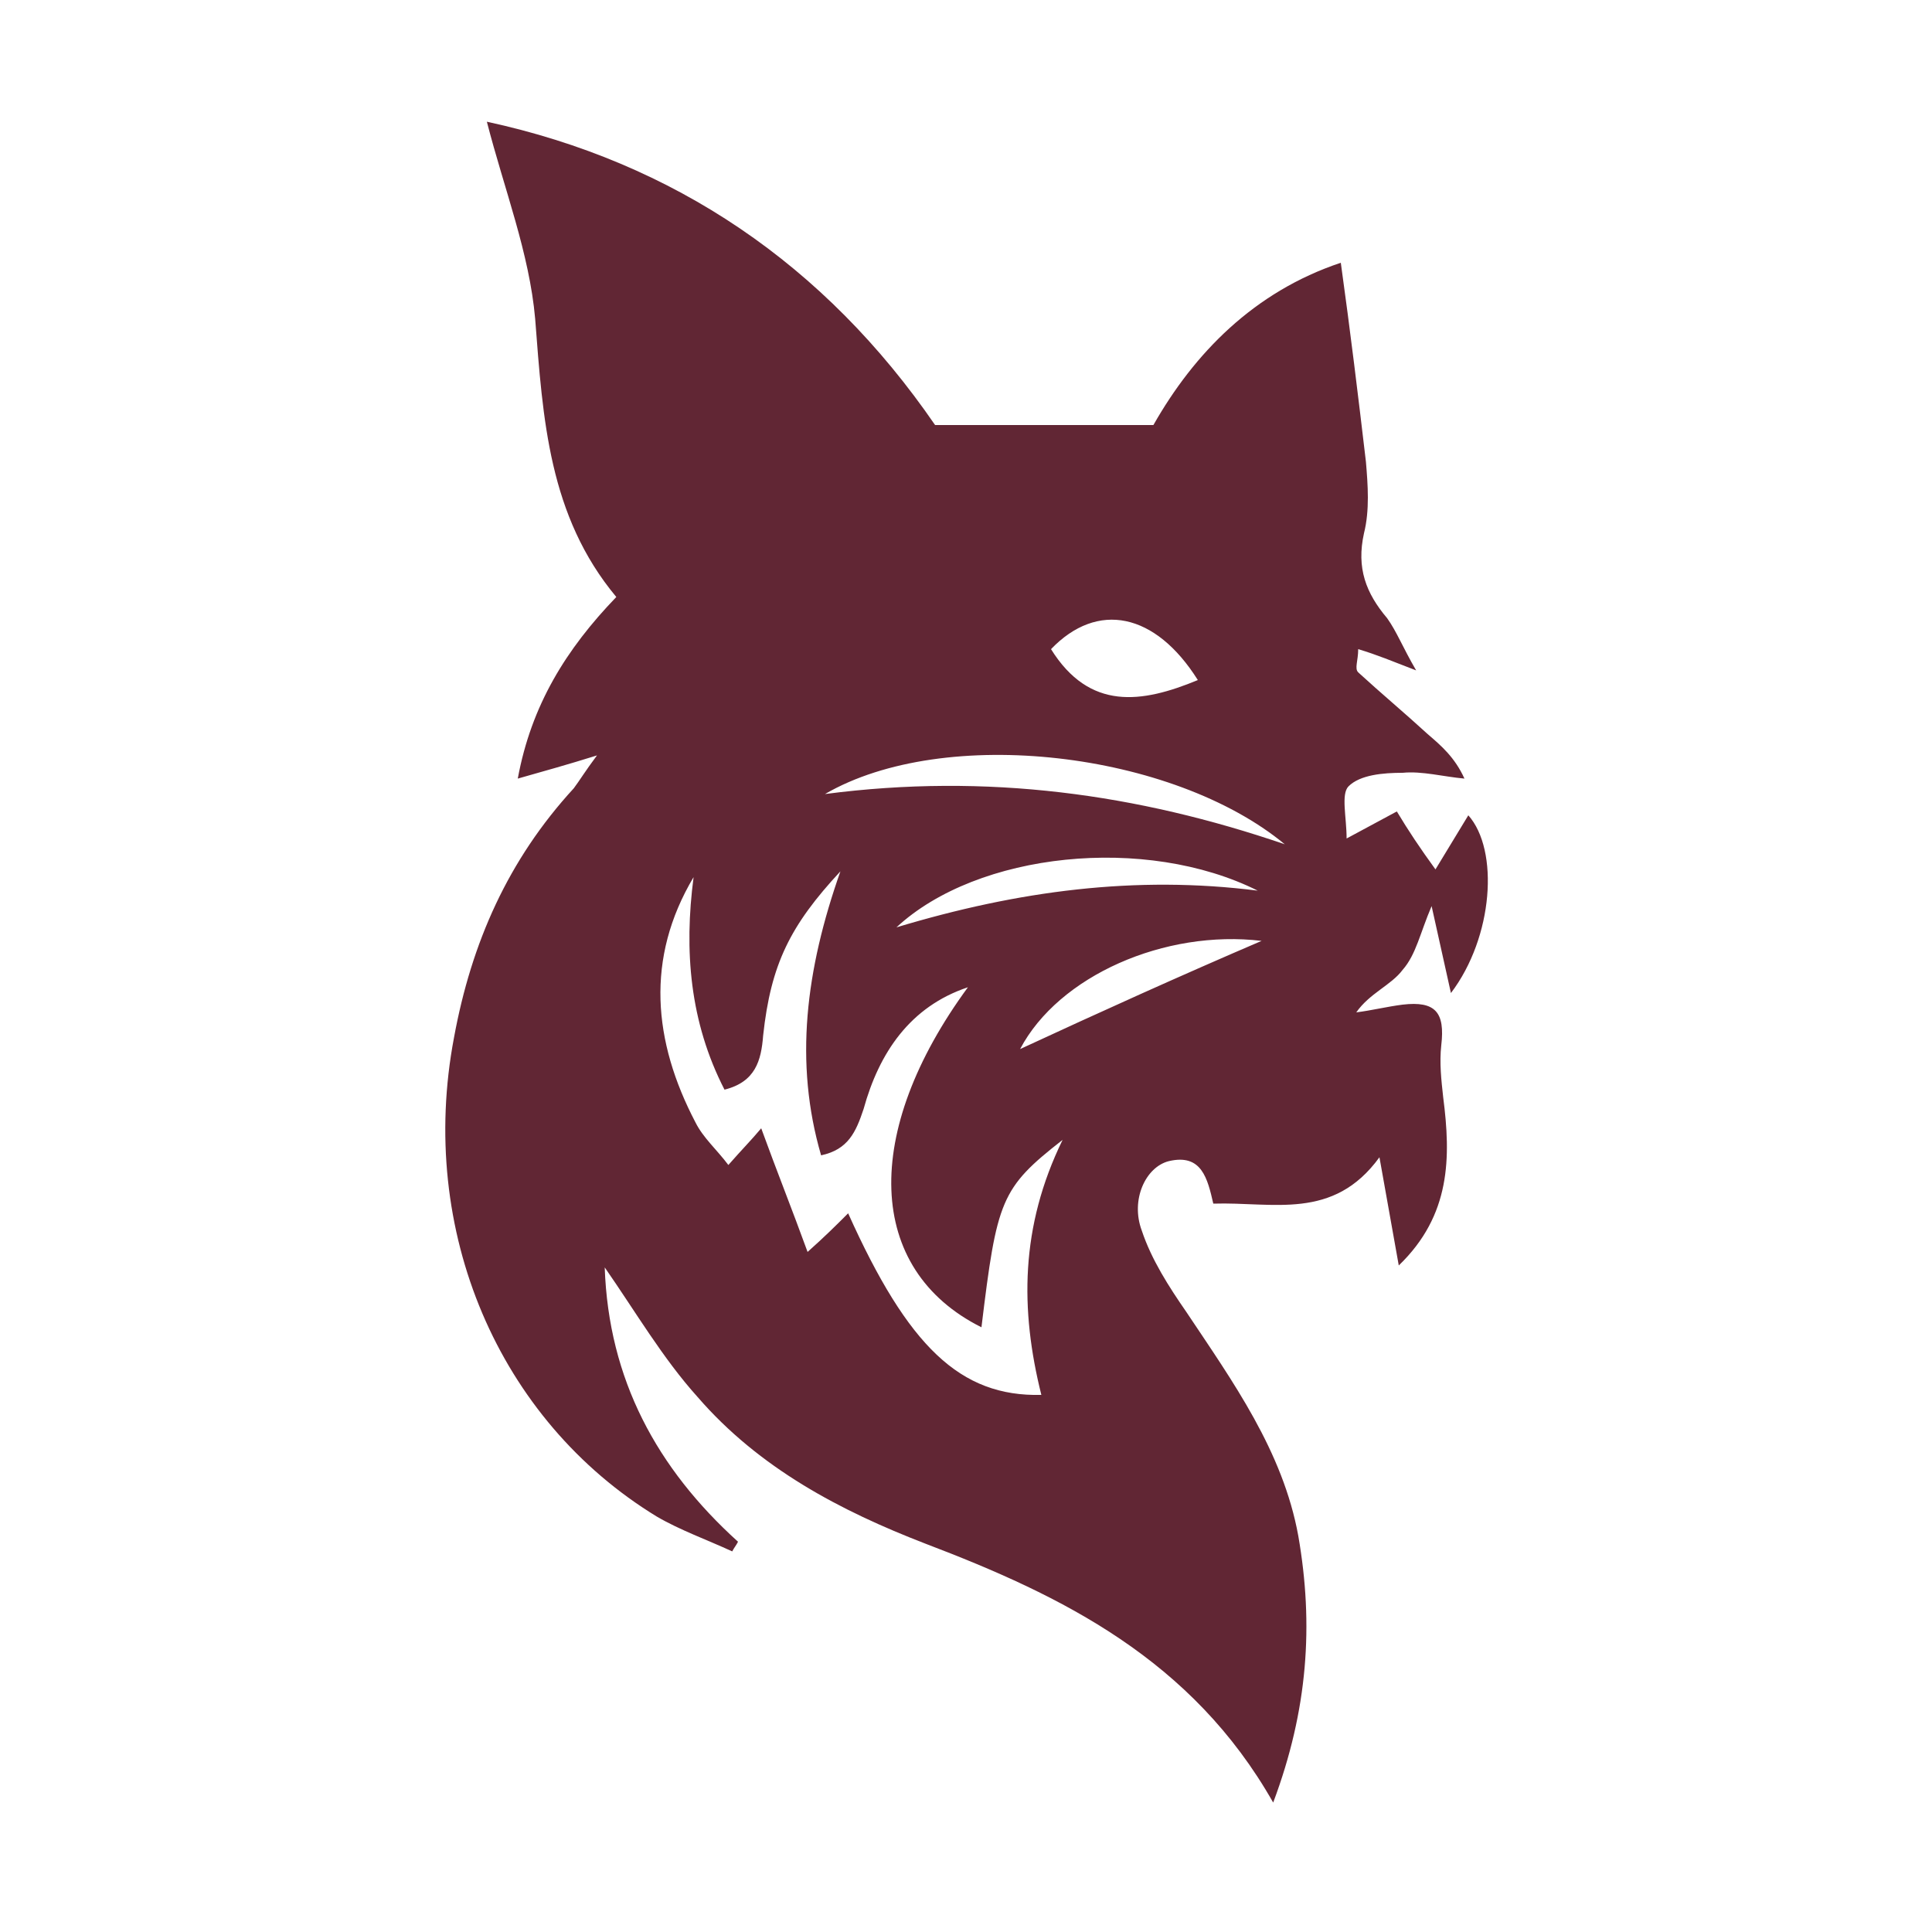
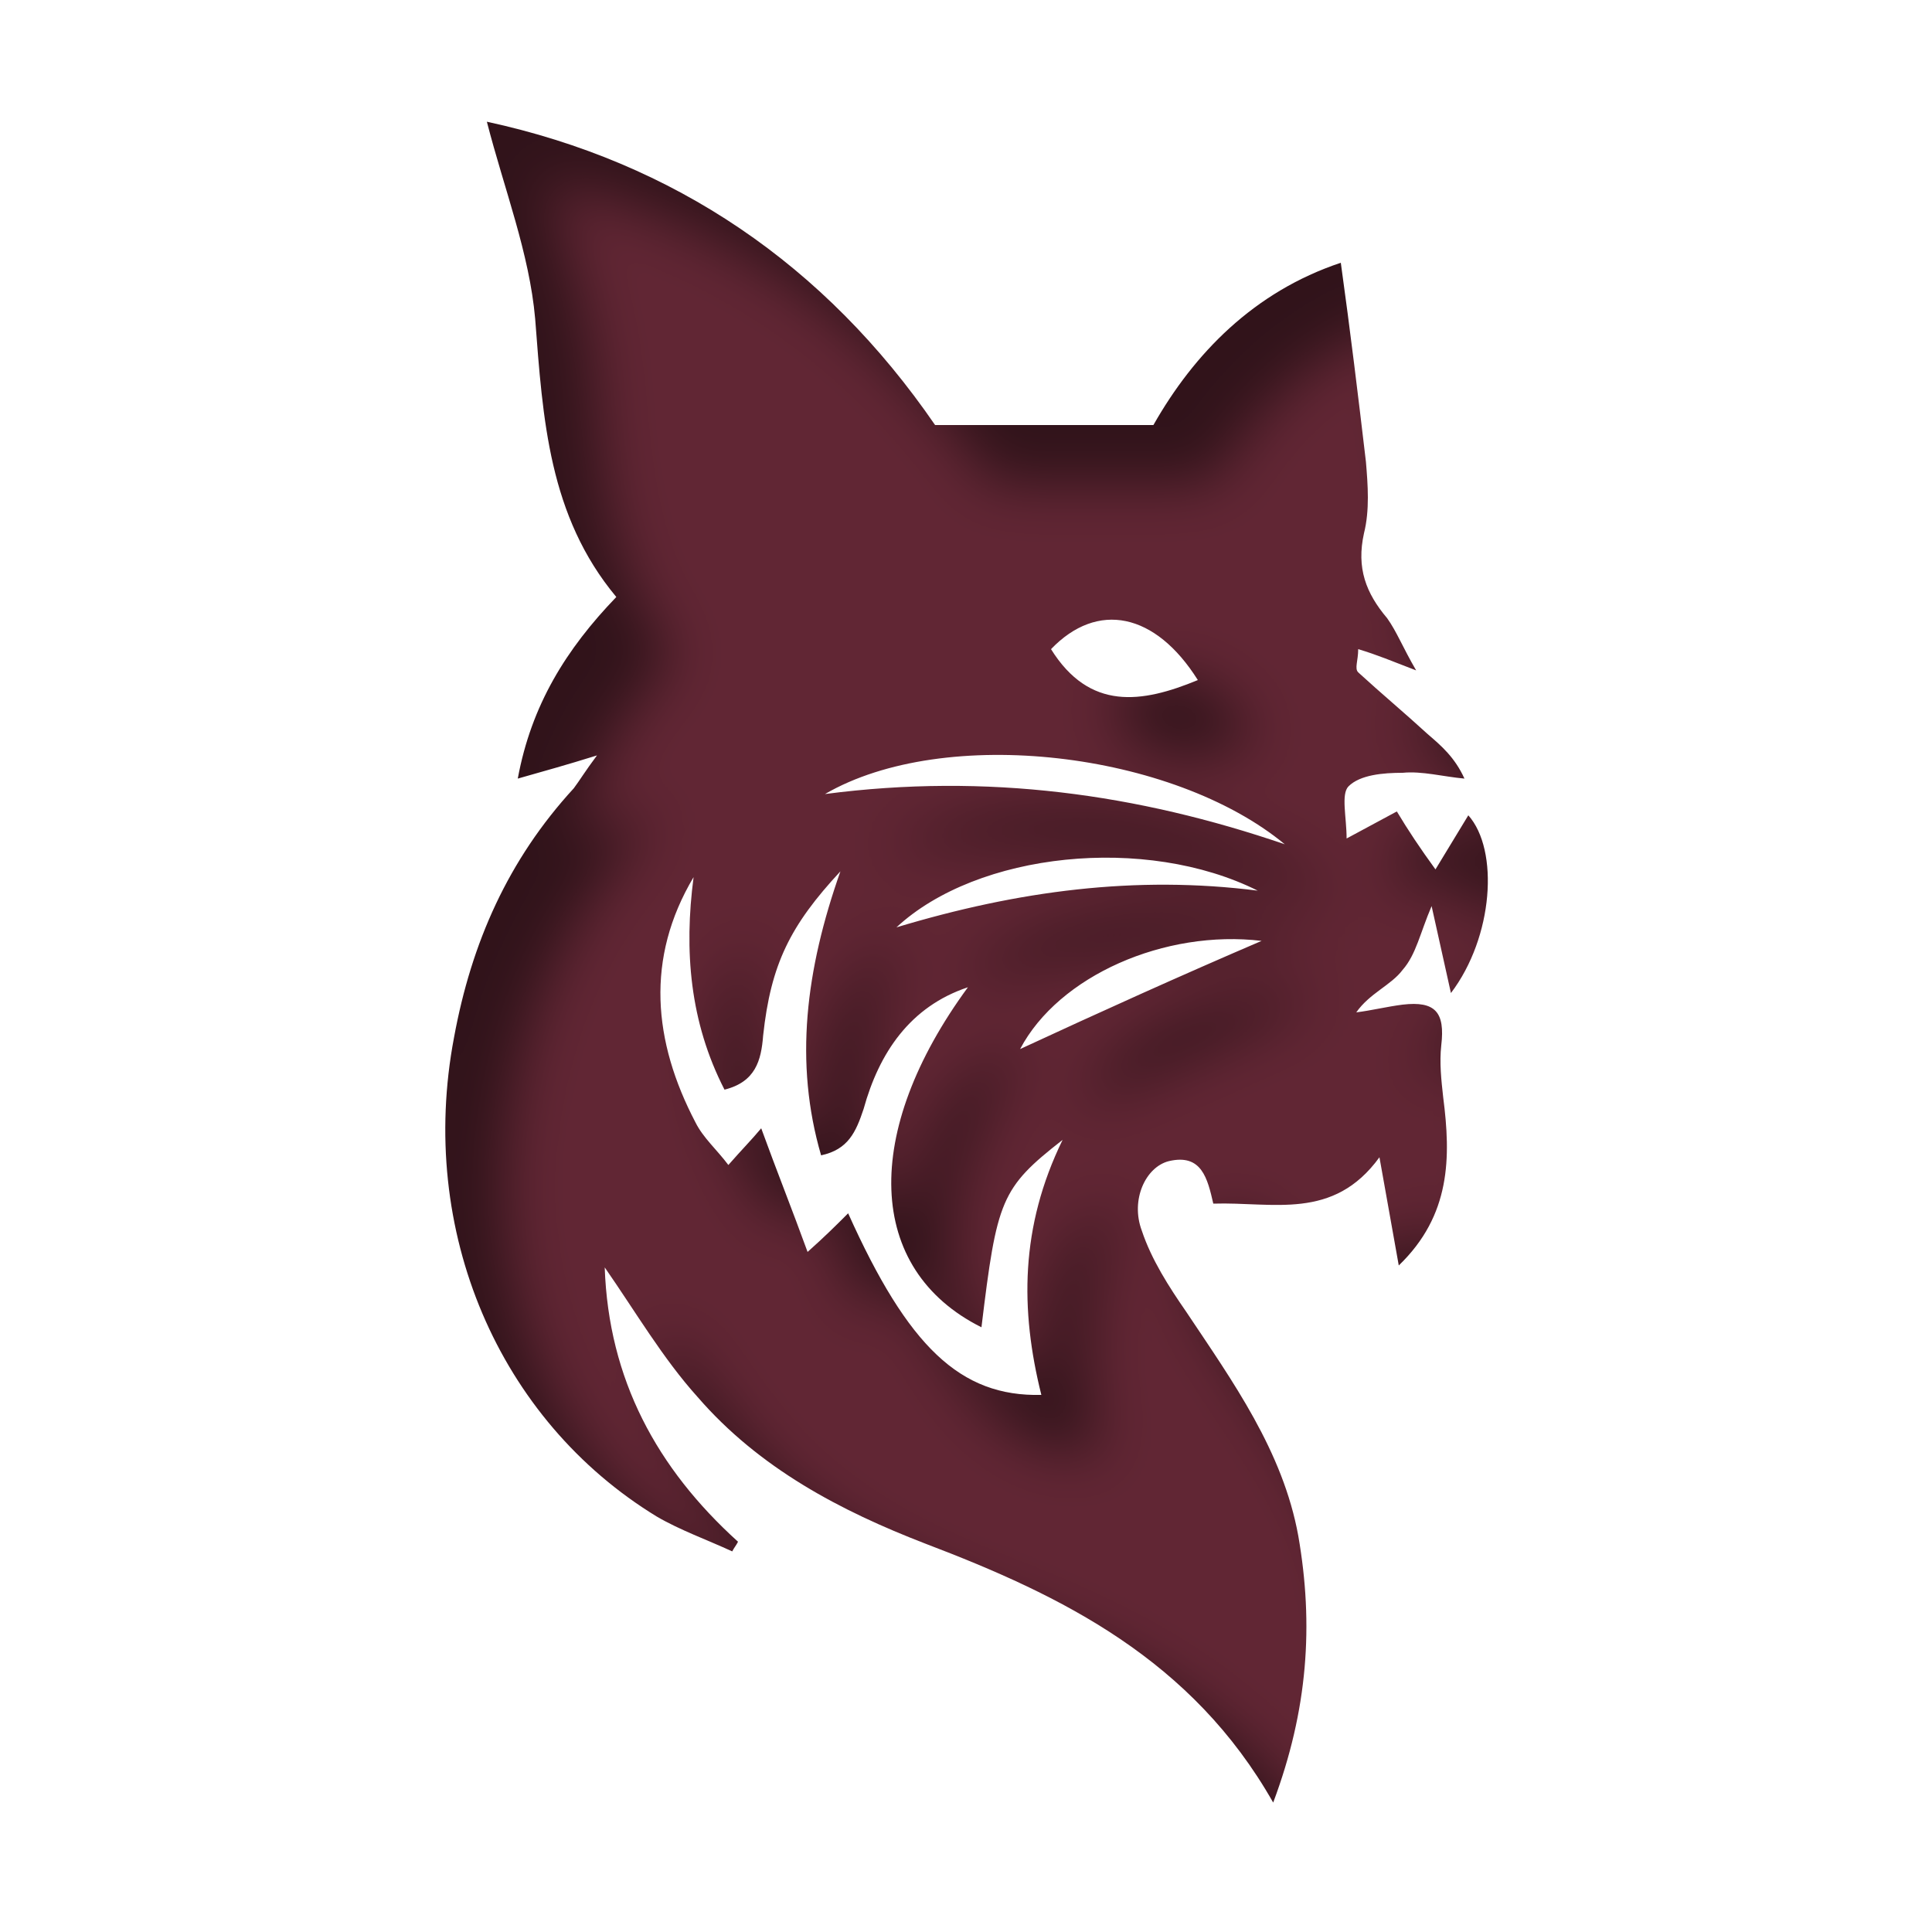
<svg xmlns="http://www.w3.org/2000/svg" version="1.1" id="Layer_1" x="0px" y="0px" viewBox="0 0 100 100" style="enable-background:new 0 0 100 100;" xml:space="preserve">
-   <style type="text/css">
+   <defs id="defs10">
+     <filter style="color-interpolation-filters:sRGB;" id="filter5021">
+       <feFlood flood-opacity="0.498" flood-color="rgb(0,0,0)" result="flood" id="feFlood5011" />
+       <feComposite in="flood" in2="SourceGraphic" operator="out" result="composite1" id="feComposite5013" />
+       <feGaussianBlur in="composite1" stdDeviation="1.5" result="blur" id="feGaussianBlur5015" />
+       <feOffset dx="3" dy="3" result="offset" id="feOffset5017" />
+       <feComposite in="offset" in2="SourceGraphic" operator="atop" result="composite2" id="feComposite5019" />
+     </filter>
+   </defs>
+   <style type="text/css" id="style2">
	.st0{fill:#612634;}
</style>
-   <g id="gL7Wi9.tif">
-     <path class="st0" d="M72.6,50.2c0.7-0.8,0.9-1.9,1.5-3.3l1,4.5c2.2-2.9,2.5-7.4,0.9-9.2l-1.7,2.8c-0.8-1.1-1.4-2-2-3l-2.6,1.4   c0-1.1-0.3-2.3,0.1-2.7c0.6-0.6,1.8-0.7,2.8-0.7c1-0.1,2.1,0.2,3.2,0.3c-0.5-1.1-1.2-1.7-1.9-2.3c-1.2-1.1-2.4-2.1-3.6-3.2   c-0.2-0.2,0-0.6,0-1.2c1,0.3,1.7,0.6,3,1.1c-0.7-1.2-1-2-1.5-2.7c-1.1-1.3-1.6-2.6-1.2-4.4c0.3-1.2,0.2-2.5,0.1-3.7   c-0.4-3.4-0.8-6.7-1.3-10.3c-4.5,1.5-7.6,4.7-9.7,8.4H48.4C42.7,13.7,34.9,8.4,25.2,6.3c0.9,3.5,2.2,6.8,2.5,10.2   c0.4,5.2,0.7,10.2,4.2,14.4c-2.6,2.7-4.4,5.6-5.1,9.4c1.4-0.4,2.5-0.7,4.1-1.2c-0.6,0.8-0.9,1.3-1.2,1.7c-3.4,3.7-5.3,8-6.2,12.9   c-1.9,10,2.3,19.8,10.5,24.8c1.2,0.7,2.6,1.2,3.9,1.8c0.1-0.2,0.2-0.3,0.3-0.5c-4.2-3.8-6.7-8.4-6.9-14.2c1.6,2.3,3,4.7,4.8,6.7   c3.2,3.7,7.4,5.9,11.8,7.6c7.1,2.7,13.8,6,18,13.4c1.8-4.8,2.1-9.2,1.3-13.8c-0.8-4.4-3.4-8-5.8-11.6c-0.9-1.3-1.8-2.7-2.3-4.2   c-0.6-1.6,0.2-3.3,1.4-3.6c1.7-0.4,2,0.9,2.3,2.2c3.1-0.1,6.2,0.9,8.6-2.4l1,5.6c2.7-2.6,2.7-5.6,2.3-8.7c-0.1-0.9-0.2-1.8-0.1-2.7   c0.2-1.7-0.3-2.3-2-2.1c-0.8,0.1-1.6,0.3-2.4,0.4C70.9,51.4,72,51,72.6,50.2z M62,35.2c-2.9,1.2-5.6,1.6-7.6-1.6   C56.8,31.1,59.8,31.7,62,35.2z M53.9,72.2c-4.2,0.1-6.9-2.5-10-9.4c-0.6,0.6-1.2,1.2-2.1,2c-0.8-2.2-1.6-4.2-2.4-6.4   c-0.5,0.6-1,1.1-1.7,1.9c-0.6-0.8-1.3-1.4-1.7-2.2c-2.2-4.2-2.6-8.5-0.1-12.7c-0.5,3.8-0.2,7.5,1.6,11c1.6-0.4,1.9-1.5,2-2.8   c0.4-3.7,1.4-5.7,4-8.5c-1.8,5.1-2.4,9.9-1,14.7c1.4-0.3,1.8-1.2,2.2-2.4c0.8-2.9,2.4-5.3,5.4-6.3c-5.5,7.5-5.3,14.6,0.7,17.6   c0.8-6.6,1-7.2,4.2-9.7C52.8,63.5,52.8,67.8,53.9,72.2z M46.4,48c4.2-3.9,12.9-4.8,18.7-1.9C58.8,45.3,52.7,46.1,46.4,48z    M52.8,54.3c2-3.8,7.5-6.2,12.5-5.6C61.1,50.5,56.9,52.4,52.8,54.3z M42.7,41.1c6.2-3.6,18-2.2,23.8,2.6   C58.9,41.1,51.1,40,42.7,41.1z" />
+   <g id="gL7Wi9.tif" style="filter:url(#filter5021)">
+     <path class="st0" d="M72.6,50.2c0.7-0.8,0.9-1.9,1.5-3.3l1,4.5c2.2-2.9,2.5-7.4,0.9-9.2l-1.7,2.8c-0.8-1.1-1.4-2-2-3l-2.6,1.4   c0-1.1-0.3-2.3,0.1-2.7c0.6-0.6,1.8-0.7,2.8-0.7c1-0.1,2.1,0.2,3.2,0.3c-0.5-1.1-1.2-1.7-1.9-2.3c-1.2-1.1-2.4-2.1-3.6-3.2   c-0.2-0.2,0-0.6,0-1.2c1,0.3,1.7,0.6,3,1.1c-0.7-1.2-1-2-1.5-2.7c-1.1-1.3-1.6-2.6-1.2-4.4c0.3-1.2,0.2-2.5,0.1-3.7   c-0.4-3.4-0.8-6.7-1.3-10.3c-4.5,1.5-7.6,4.7-9.7,8.4H48.4C42.7,13.7,34.9,8.4,25.2,6.3c0.9,3.5,2.2,6.8,2.5,10.2   c0.4,5.2,0.7,10.2,4.2,14.4c-2.6,2.7-4.4,5.6-5.1,9.4c1.4-0.4,2.5-0.7,4.1-1.2c-0.6,0.8-0.9,1.3-1.2,1.7c-3.4,3.7-5.3,8-6.2,12.9   c-1.9,10,2.3,19.8,10.5,24.8c1.2,0.7,2.6,1.2,3.9,1.8c0.1-0.2,0.2-0.3,0.3-0.5c-4.2-3.8-6.7-8.4-6.9-14.2c1.6,2.3,3,4.7,4.8,6.7   c3.2,3.7,7.4,5.9,11.8,7.6c7.1,2.7,13.8,6,18,13.4c1.8-4.8,2.1-9.2,1.3-13.8c-0.8-4.4-3.4-8-5.8-11.6c-0.9-1.3-1.8-2.7-2.3-4.2   c-0.6-1.6,0.2-3.3,1.4-3.6c1.7-0.4,2,0.9,2.3,2.2c3.1-0.1,6.2,0.9,8.6-2.4l1,5.6c2.7-2.6,2.7-5.6,2.3-8.7c-0.1-0.9-0.2-1.8-0.1-2.7   c0.2-1.7-0.3-2.3-2-2.1c-0.8,0.1-1.6,0.3-2.4,0.4C70.9,51.4,72,51,72.6,50.2z M62,35.2c-2.9,1.2-5.6,1.6-7.6-1.6   C56.8,31.1,59.8,31.7,62,35.2z M53.9,72.2c-4.2,0.1-6.9-2.5-10-9.4c-0.6,0.6-1.2,1.2-2.1,2c-0.8-2.2-1.6-4.2-2.4-6.4   c-0.5,0.6-1,1.1-1.7,1.9c-0.6-0.8-1.3-1.4-1.7-2.2c-2.2-4.2-2.6-8.5-0.1-12.7c-0.5,3.8-0.2,7.5,1.6,11c1.6-0.4,1.9-1.5,2-2.8   c0.4-3.7,1.4-5.7,4-8.5c-1.8,5.1-2.4,9.9-1,14.7c1.4-0.3,1.8-1.2,2.2-2.4c0.8-2.9,2.4-5.3,5.4-6.3c-5.5,7.5-5.3,14.6,0.7,17.6   c0.8-6.6,1-7.2,4.2-9.7C52.8,63.5,52.8,67.8,53.9,72.2z M46.4,48c4.2-3.9,12.9-4.8,18.7-1.9C58.8,45.3,52.7,46.1,46.4,48z    M52.8,54.3c2-3.8,7.5-6.2,12.5-5.6C61.1,50.5,56.9,52.4,52.8,54.3z M42.7,41.1c6.2-3.6,18-2.2,23.8,2.6   C58.9,41.1,51.1,40,42.7,41.1z" id="path4" />
  </g>
</svg>
